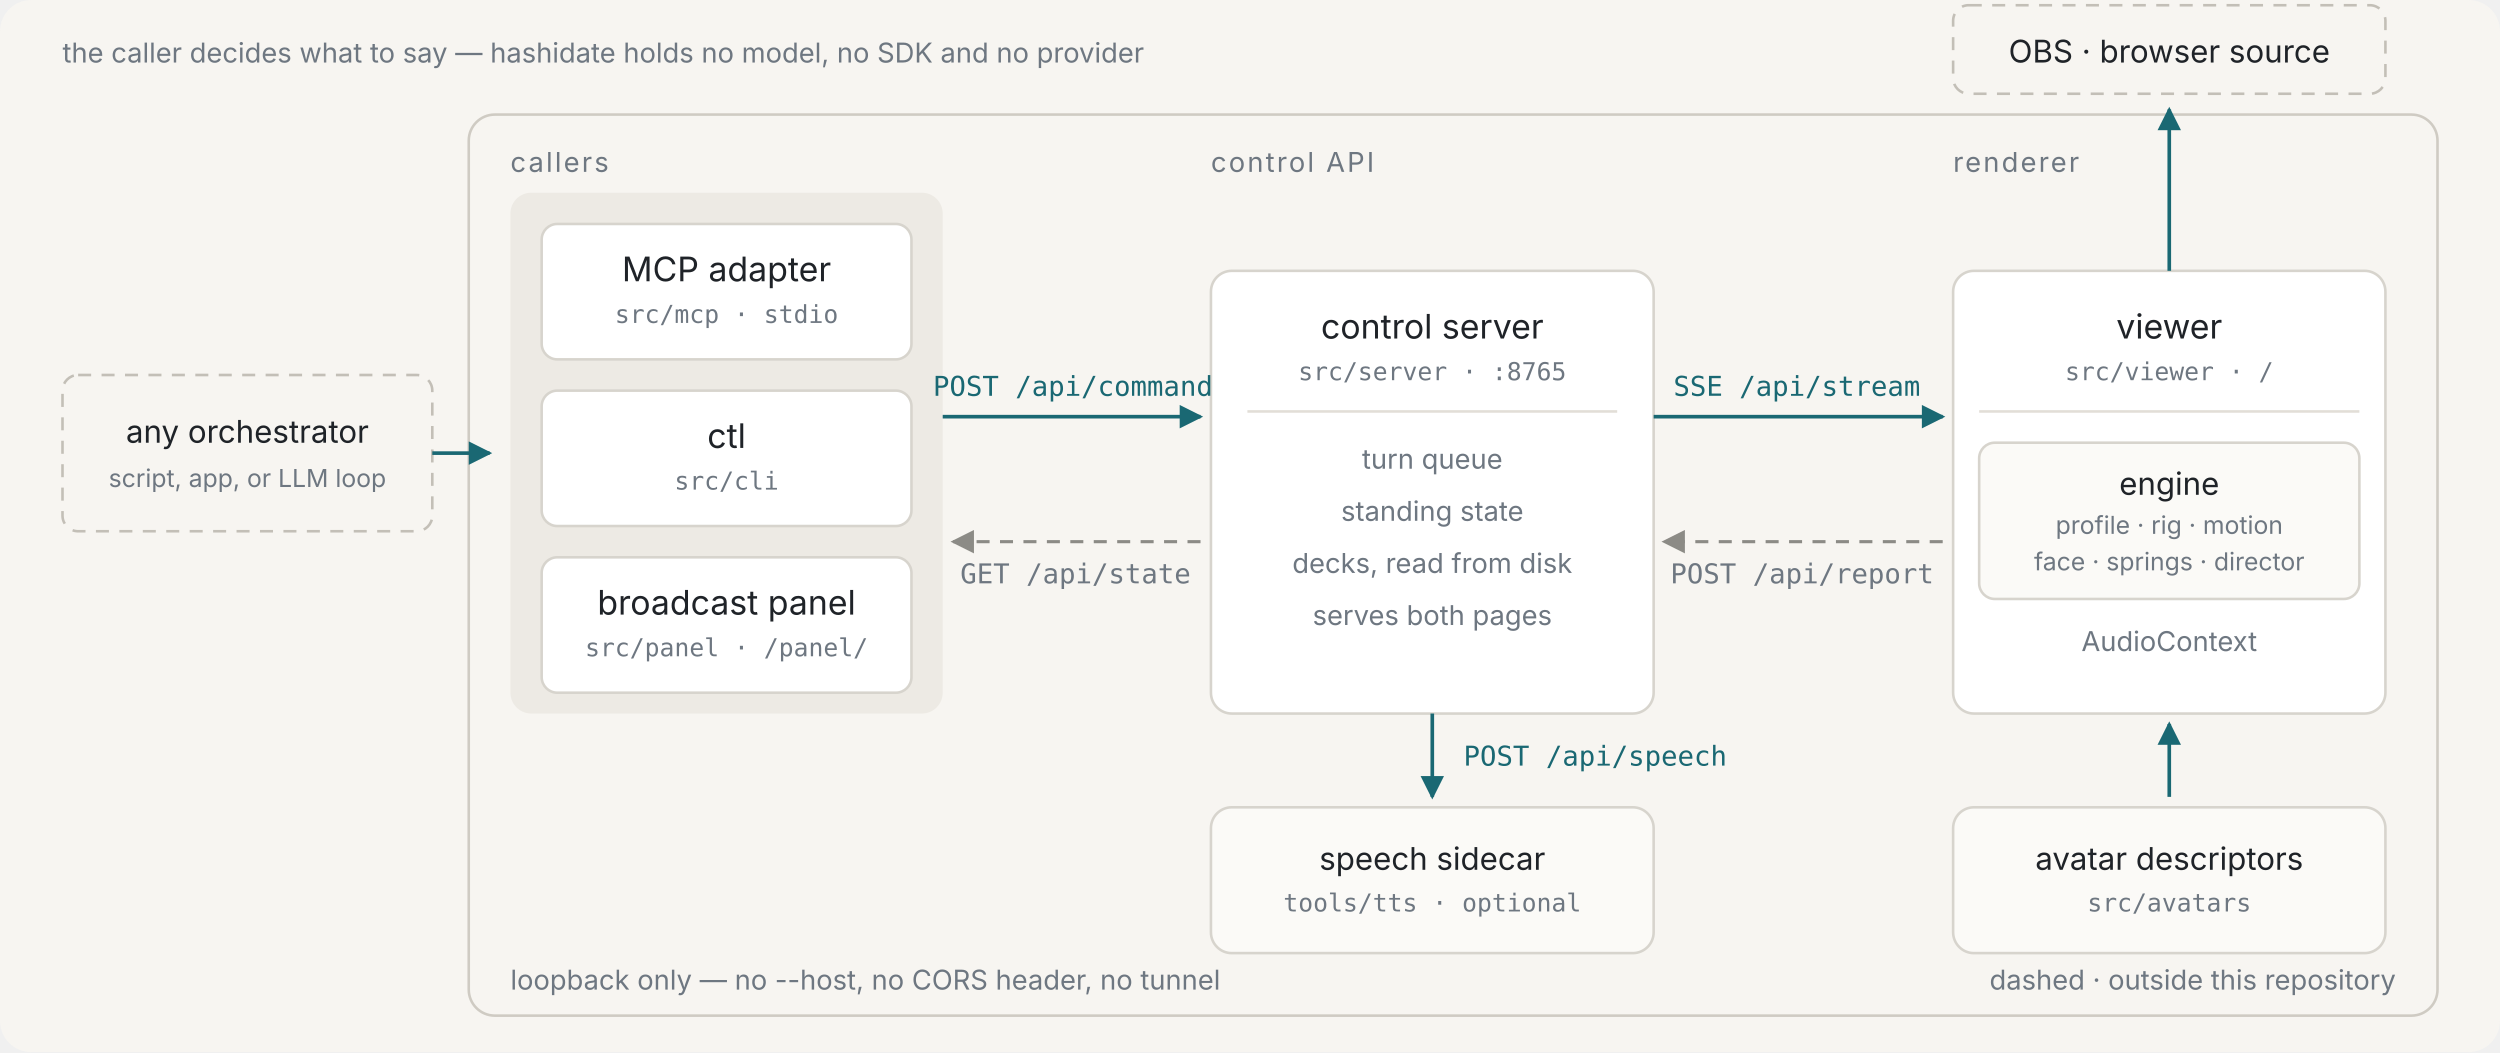
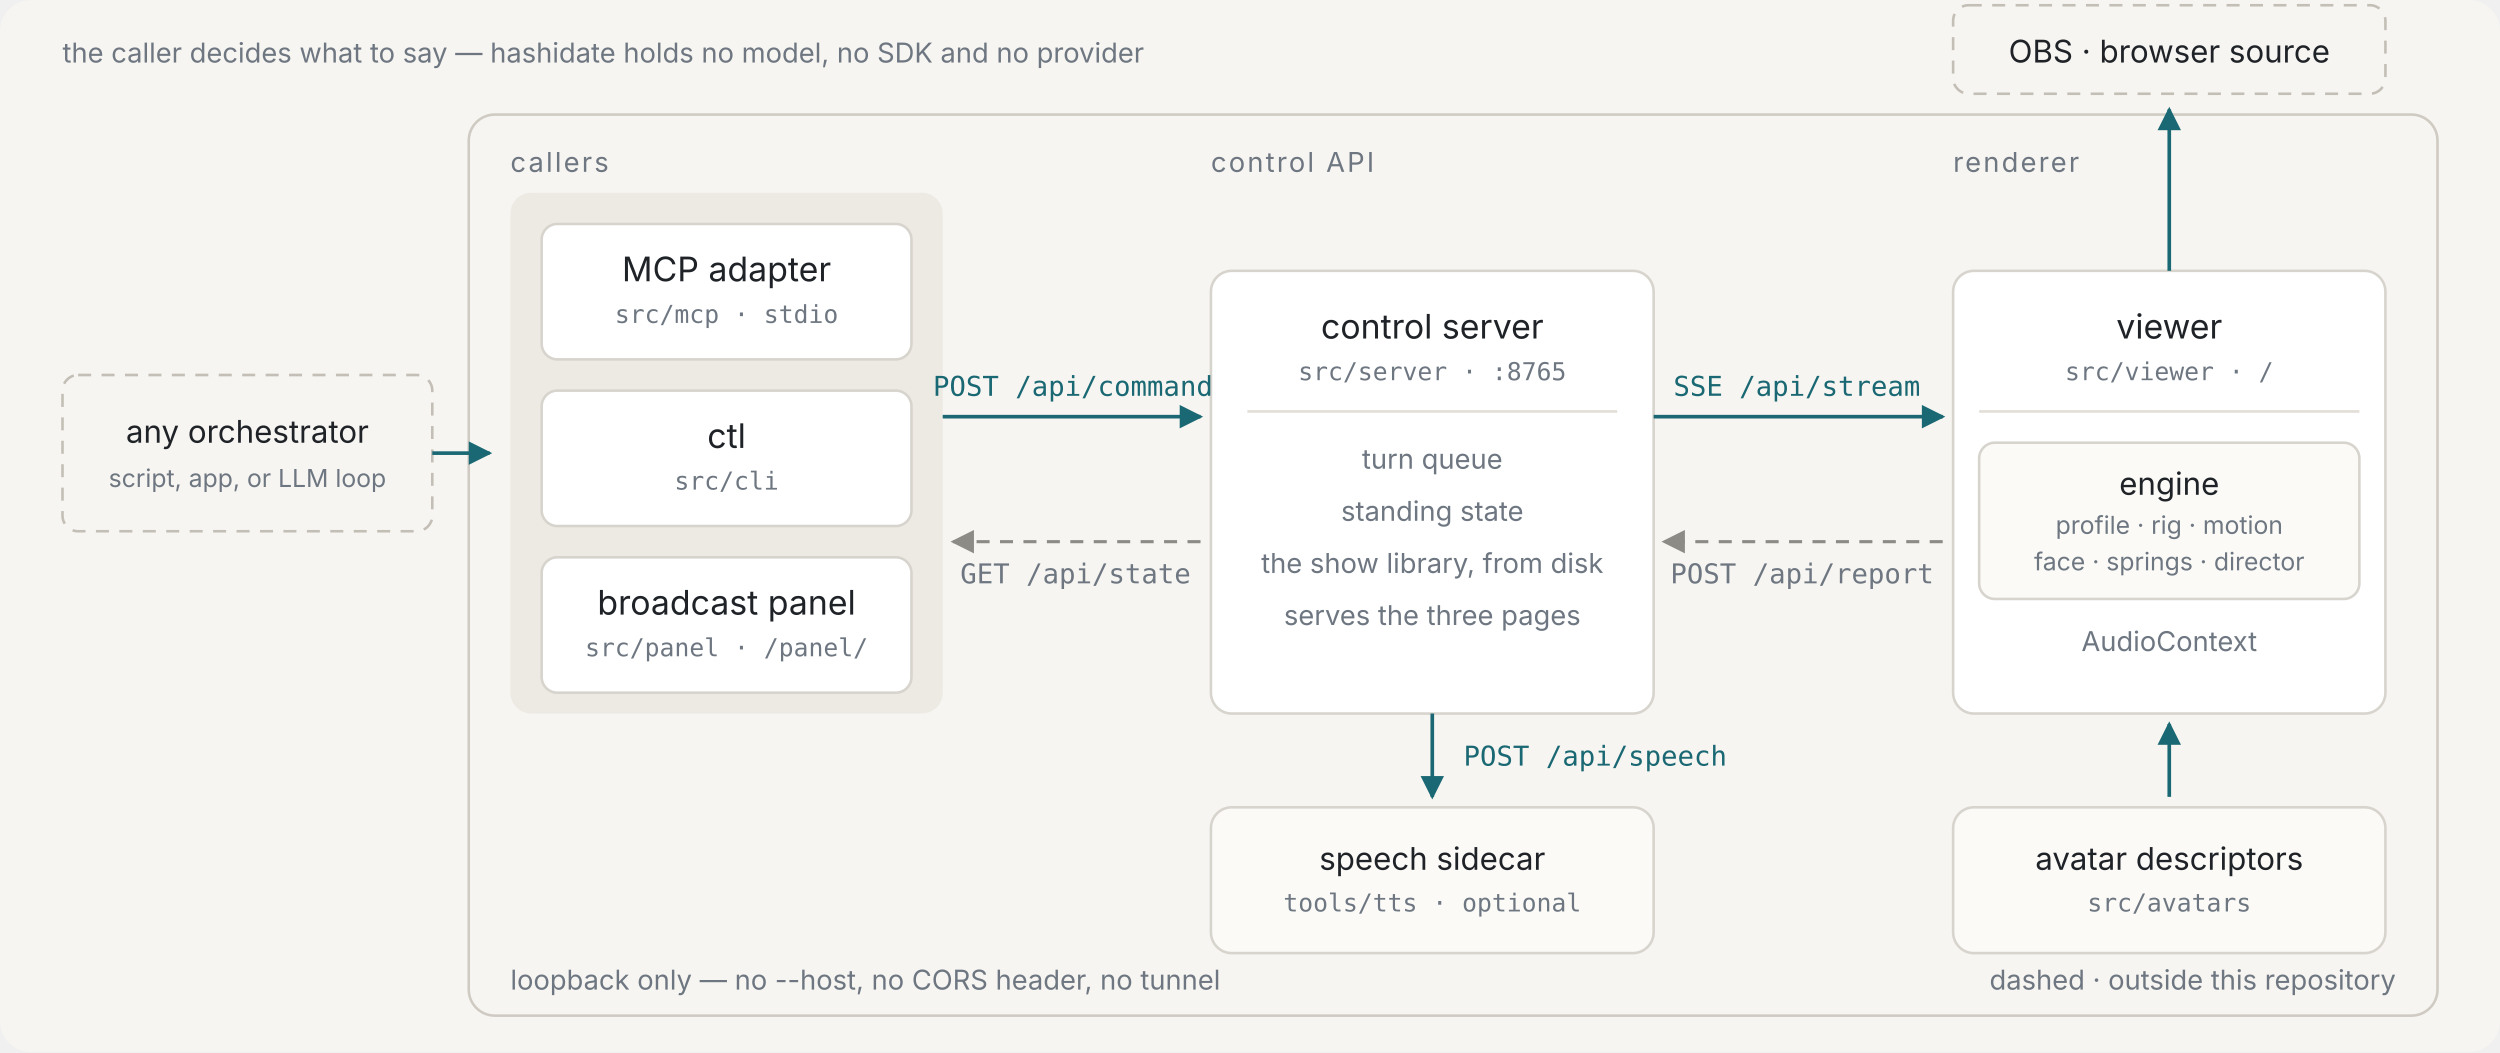
<svg xmlns="http://www.w3.org/2000/svg" viewBox="0 0 960 404" width="960" height="404" role="img" aria-labelledby="ttl dsc">
  <style>
    .bg    { fill:#f7f5f1 }
    .frame { fill:none; stroke:#cfcbc3 }
    .grp   { fill:#edeae4 }
    .box   { fill:#ffffff; stroke:#d7d4cd }
    .box2  { fill:#fbfaf7; stroke:#d7d4cd }
    .ext   { fill:none; stroke:#c3bfb7; stroke-dasharray:5 4 }
    .rule  { stroke:#e2ded7 }
    .ln    { fill:none; stroke:#1a6873; stroke-width:1.4 }
    .lnb   { fill:none; stroke:#8c8b86; stroke-width:1.2; stroke-dasharray:5 4 }
    .ah    { fill:#1a6873 }
    .ahb   { fill:#8c8b86 }
    text   { font-family:Inter,"Helvetica Neue",Arial,sans-serif; fill:#1f2328 }
    .h     { font-size:13px }
    .h2    { font-size:12px }
    .s     { font-size:10.5px; fill:#6e7781 }
    .xs    { font-size:9.5px; fill:#6e7781 }
    .lbl   { font-size:10.5px; fill:#6e7781; letter-spacing:.08em }
    .mono  { font-family:ui-monospace,SFMono-Regular,Menlo,Consolas,monospace }
    .edg   { font-size:10.5px; fill:#1a6873; font-family:ui-monospace,SFMono-Regular,Menlo,Consolas,monospace }
    .edgb  { font-size:10.5px; fill:#6e7781; font-family:ui-monospace,SFMono-Regular,Menlo,Consolas,monospace }
    @media (prefers-color-scheme: dark) {
      .bg{fill:#0d1117} .frame{stroke:#30363d} .grp{fill:#12171d}
      .box{fill:#161b22;stroke:#30363d} .box2{fill:#12171e;stroke:#30363d}
      .ext{stroke:#3d444d} .rule{stroke:#262c34}
      .ln{stroke:#6fbcc7} .lnb{stroke:#6e7781} .ah{fill:#6fbcc7} .ahb{fill:#6e7781}
      text{fill:#e6edf3} .s{fill:#8b949e} .xs{fill:#8b949e} .lbl{fill:#8b949e}
      .edg{fill:#6fbcc7} .edgb{fill:#8b949e}
    }
  </style>
  <defs>
    <marker id="a" markerUnits="userSpaceOnUse" markerWidth="9" markerHeight="9" refX="8" refY="4.5" orient="auto">
      <path class="ah" d="M0,0 L9,4.5 L0,9 z" />
    </marker>
    <marker id="b" markerUnits="userSpaceOnUse" markerWidth="9" markerHeight="9" refX="8" refY="4.5" orient="auto">
      <path class="ahb" d="M0,0 L9,4.5 L0,9 z" />
    </marker>
  </defs>
  <rect class="bg" x="0" y="0" width="960" height="404" rx="12" />
  <rect class="ext" x="750" y="2" width="166" height="34" rx="6" />
  <text class="h2" x="833" y="24" text-anchor="middle">OBS · browser source</text>
  <text class="s" x="24" y="24">the caller decides what to say — hashidate holds no model, no SDK and no provider</text>
  <rect class="ext" x="24" y="144" width="142" height="60" rx="6" />
  <text class="h2" x="95" y="170" text-anchor="middle">any orchestrator</text>
  <text class="xs" x="95" y="187" text-anchor="middle">script, app, or LLM loop</text>
  <rect class="frame" x="180" y="44" width="756" height="346" rx="10" />
  <text class="lbl" x="196" y="66">callers</text>
  <text class="lbl" x="465" y="66">control API</text>
  <text class="lbl" x="750" y="66">renderer</text>
  <rect class="grp" x="196" y="74" width="166" height="200" rx="8" />
  <rect class="box" x="208" y="86" width="142" height="52" rx="6" />
  <text class="h" x="279" y="108" text-anchor="middle">MCP adapter</text>
  <text class="xs mono" x="279" y="124" text-anchor="middle">src/mcp · stdio</text>
  <rect class="box" x="208" y="150" width="142" height="52" rx="6" />
  <text class="h" x="279" y="172" text-anchor="middle">ctl</text>
  <text class="xs mono" x="279" y="188" text-anchor="middle">src/cli</text>
  <rect class="box" x="208" y="214" width="142" height="52" rx="6" />
  <text class="h" x="279" y="236" text-anchor="middle">broadcast panel</text>
  <text class="xs mono" x="279" y="252" text-anchor="middle">src/panel · /panel/</text>
  <rect class="box" x="465" y="104" width="170" height="170" rx="8" />
  <text class="h" x="550" y="130" text-anchor="middle">control server</text>
  <text class="xs mono" x="550" y="146" text-anchor="middle">src/server · :8765</text>
  <line class="rule" x1="479" y1="158" x2="621" y2="158" />
  <text class="s" x="550" y="180" text-anchor="middle">turn queue</text>
  <text class="s" x="550" y="200" text-anchor="middle">standing state</text>
-   <text class="s" x="550" y="220" text-anchor="middle">decks, read from disk</text>
-   <text class="s" x="550" y="240" text-anchor="middle">serves both pages</text>
+   <text class="s" x="550" y="220" text-anchor="middle">the show library, from disk</text>
+   <text class="s" x="550" y="240" text-anchor="middle">serves the three pages</text>
  <rect class="box" x="750" y="104" width="166" height="170" rx="8" />
  <text class="h" x="833" y="130" text-anchor="middle">viewer</text>
  <text class="xs mono" x="833" y="146" text-anchor="middle">src/viewer · /</text>
  <line class="rule" x1="760" y1="158" x2="906" y2="158" />
  <rect class="box2" x="760" y="170" width="146" height="60" rx="6" />
  <text class="h2" x="833" y="190" text-anchor="middle">engine</text>
  <text class="xs" x="833" y="205" text-anchor="middle">profile · rig · motion</text>
  <text class="xs" x="833" y="219" text-anchor="middle">face · springs · director</text>
  <text class="s" x="833" y="250" text-anchor="middle">AudioContext</text>
  <rect class="box2" x="465" y="310" width="170" height="56" rx="8" />
  <text class="h2" x="550" y="334" text-anchor="middle">speech sidecar</text>
  <text class="xs mono" x="550" y="350" text-anchor="middle">tools/tts · optional</text>
  <rect class="box2" x="750" y="310" width="166" height="56" rx="8" />
  <text class="h2" x="833" y="334" text-anchor="middle">avatar descriptors</text>
  <text class="xs mono" x="833" y="350" text-anchor="middle">src/avatars</text>
  <path class="ln" d="M833,104 L833,42" marker-end="url(#a)" />
  <path class="ln" d="M166,174 L188,174" marker-end="url(#a)" />
  <path class="ln" d="M362,160 L461,160" marker-end="url(#a)" />
  <text class="edg" x="412" y="152" text-anchor="middle">POST /api/command</text>
  <path class="lnb" d="M461,208 L366,208" marker-end="url(#b)" />
  <text class="edgb" x="413" y="224" text-anchor="middle">GET /api/state</text>
  <path class="ln" d="M635,160 L746,160" marker-end="url(#a)" />
  <text class="edg" x="690" y="152" text-anchor="middle">SSE /api/stream</text>
  <path class="lnb" d="M746,208 L639,208" marker-end="url(#b)" />
  <text class="edgb" x="692" y="224" text-anchor="middle">POST /api/report</text>
  <path class="ln" d="M550,274 L550,306" marker-end="url(#a)" />
  <text class="edg" x="562" y="294">POST /api/speech</text>
  <path class="ln" d="M833,306 L833,278" marker-end="url(#a)" />
  <text class="s" x="196" y="380">loopback only — no --host, no CORS header, no tunnel</text>
  <text class="s" x="920" y="380" text-anchor="end">dashed · outside this repository</text>
</svg>
